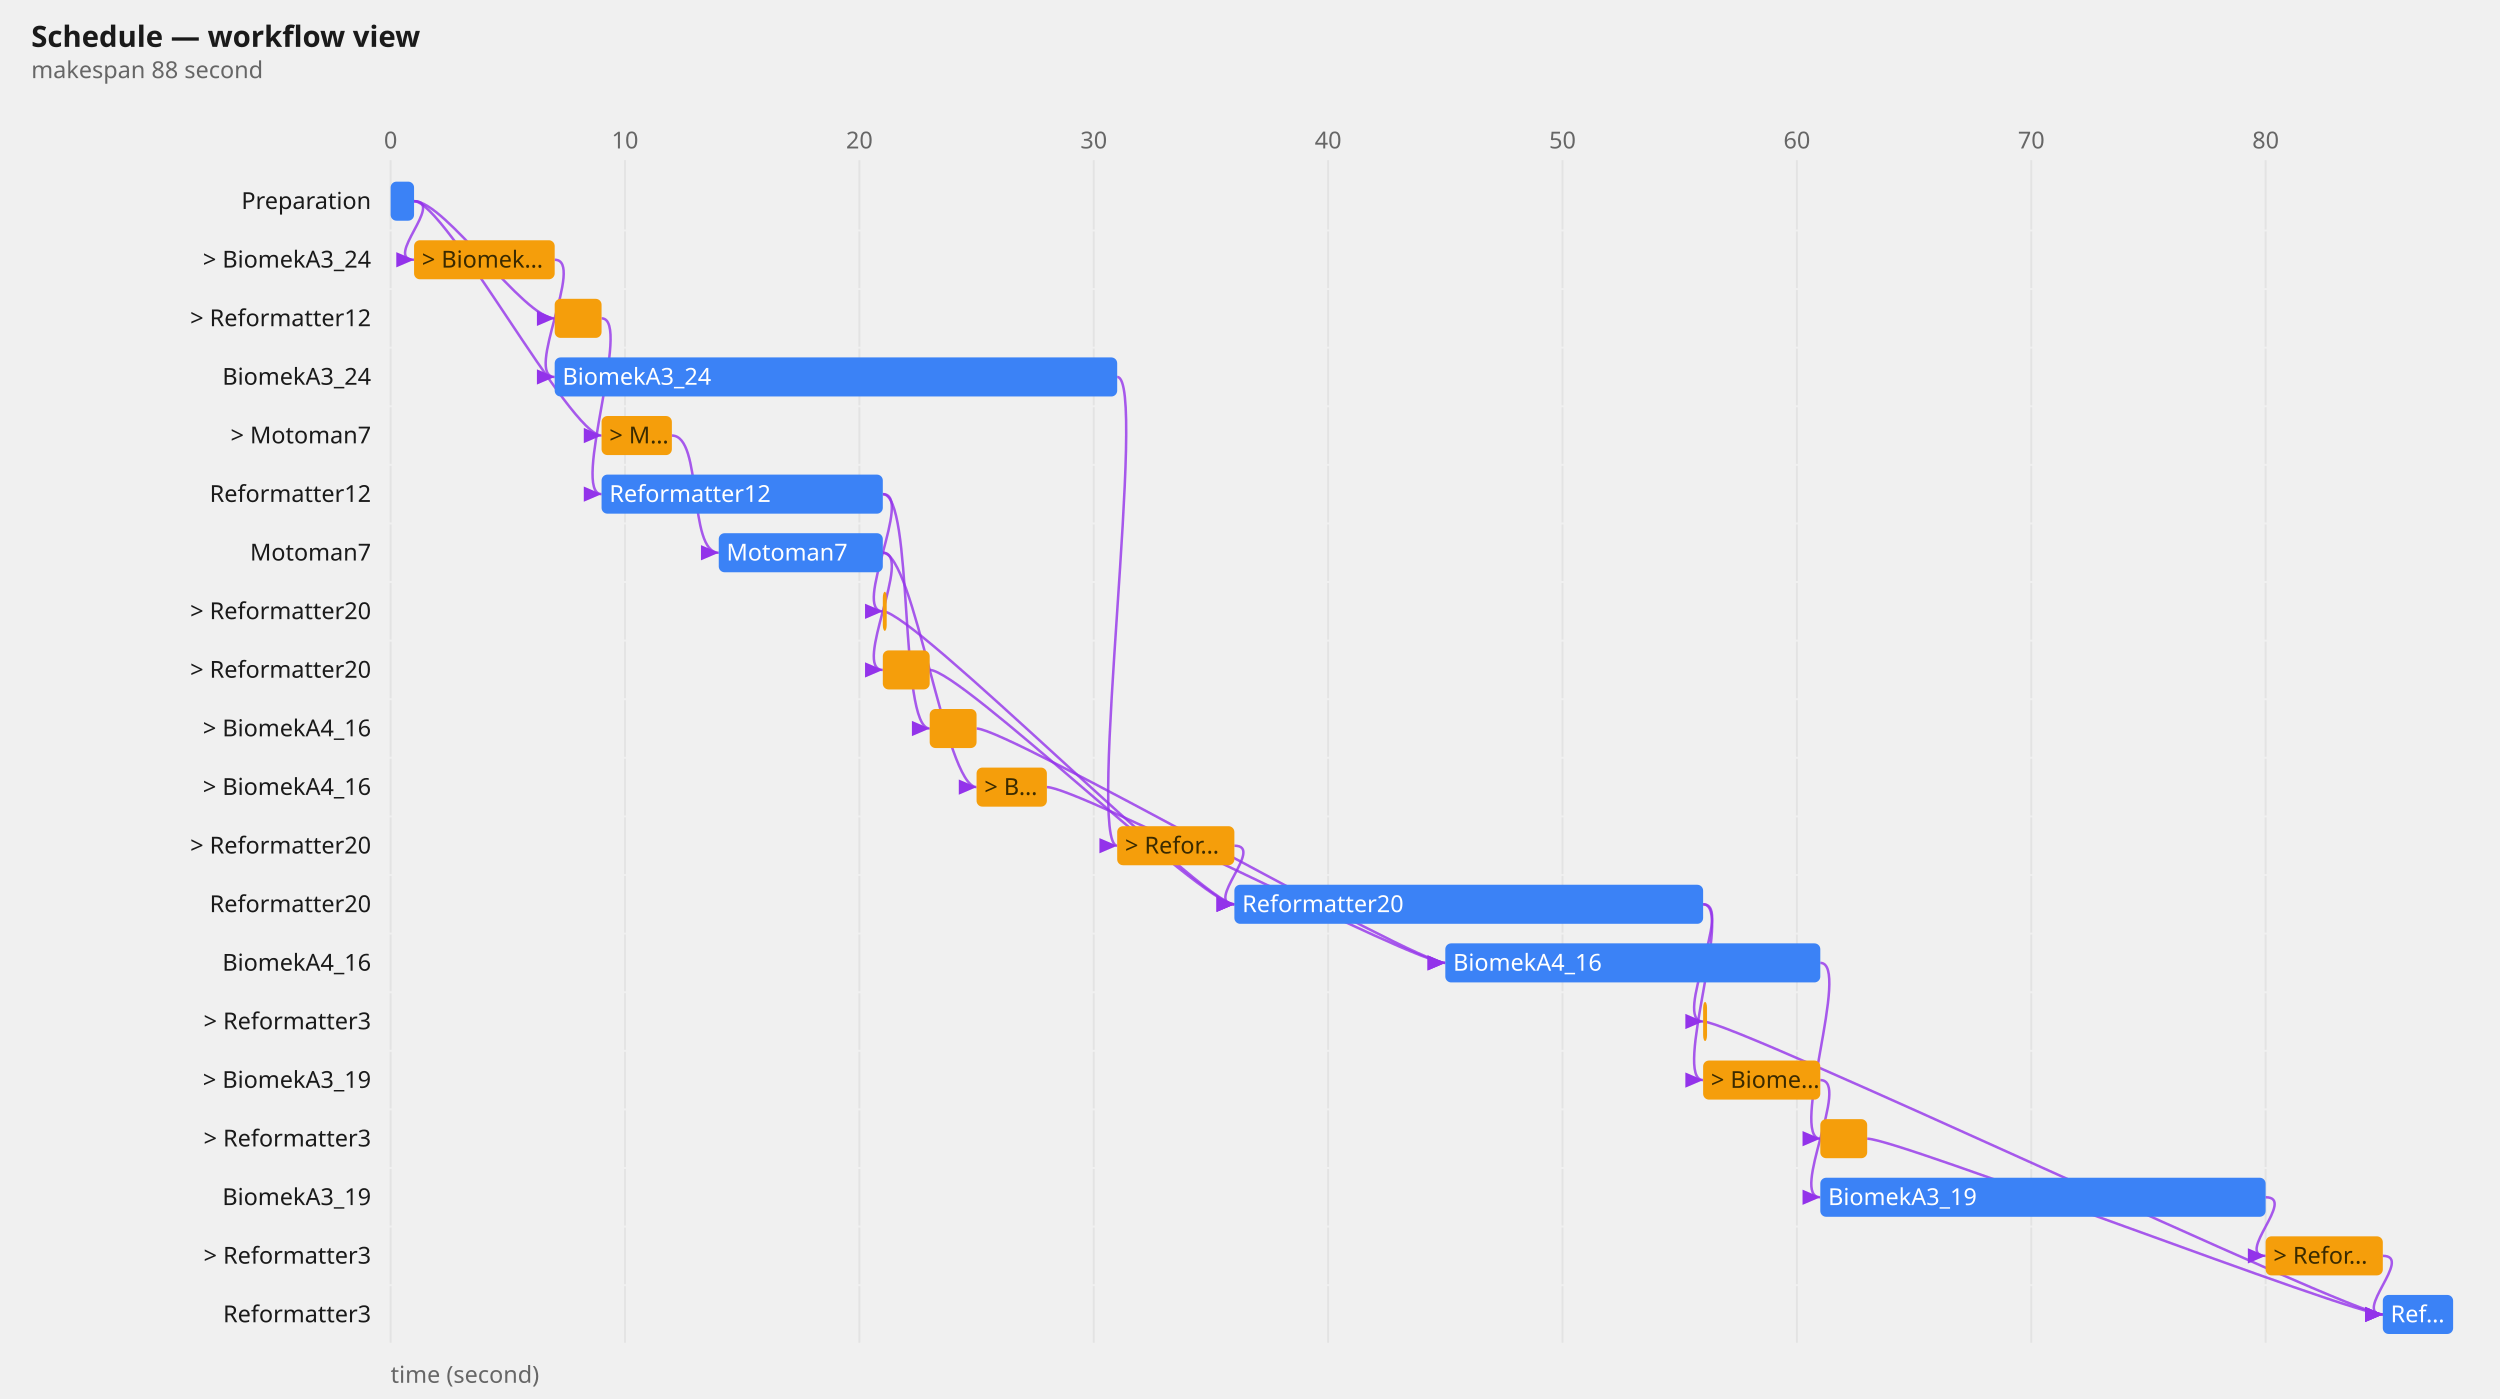
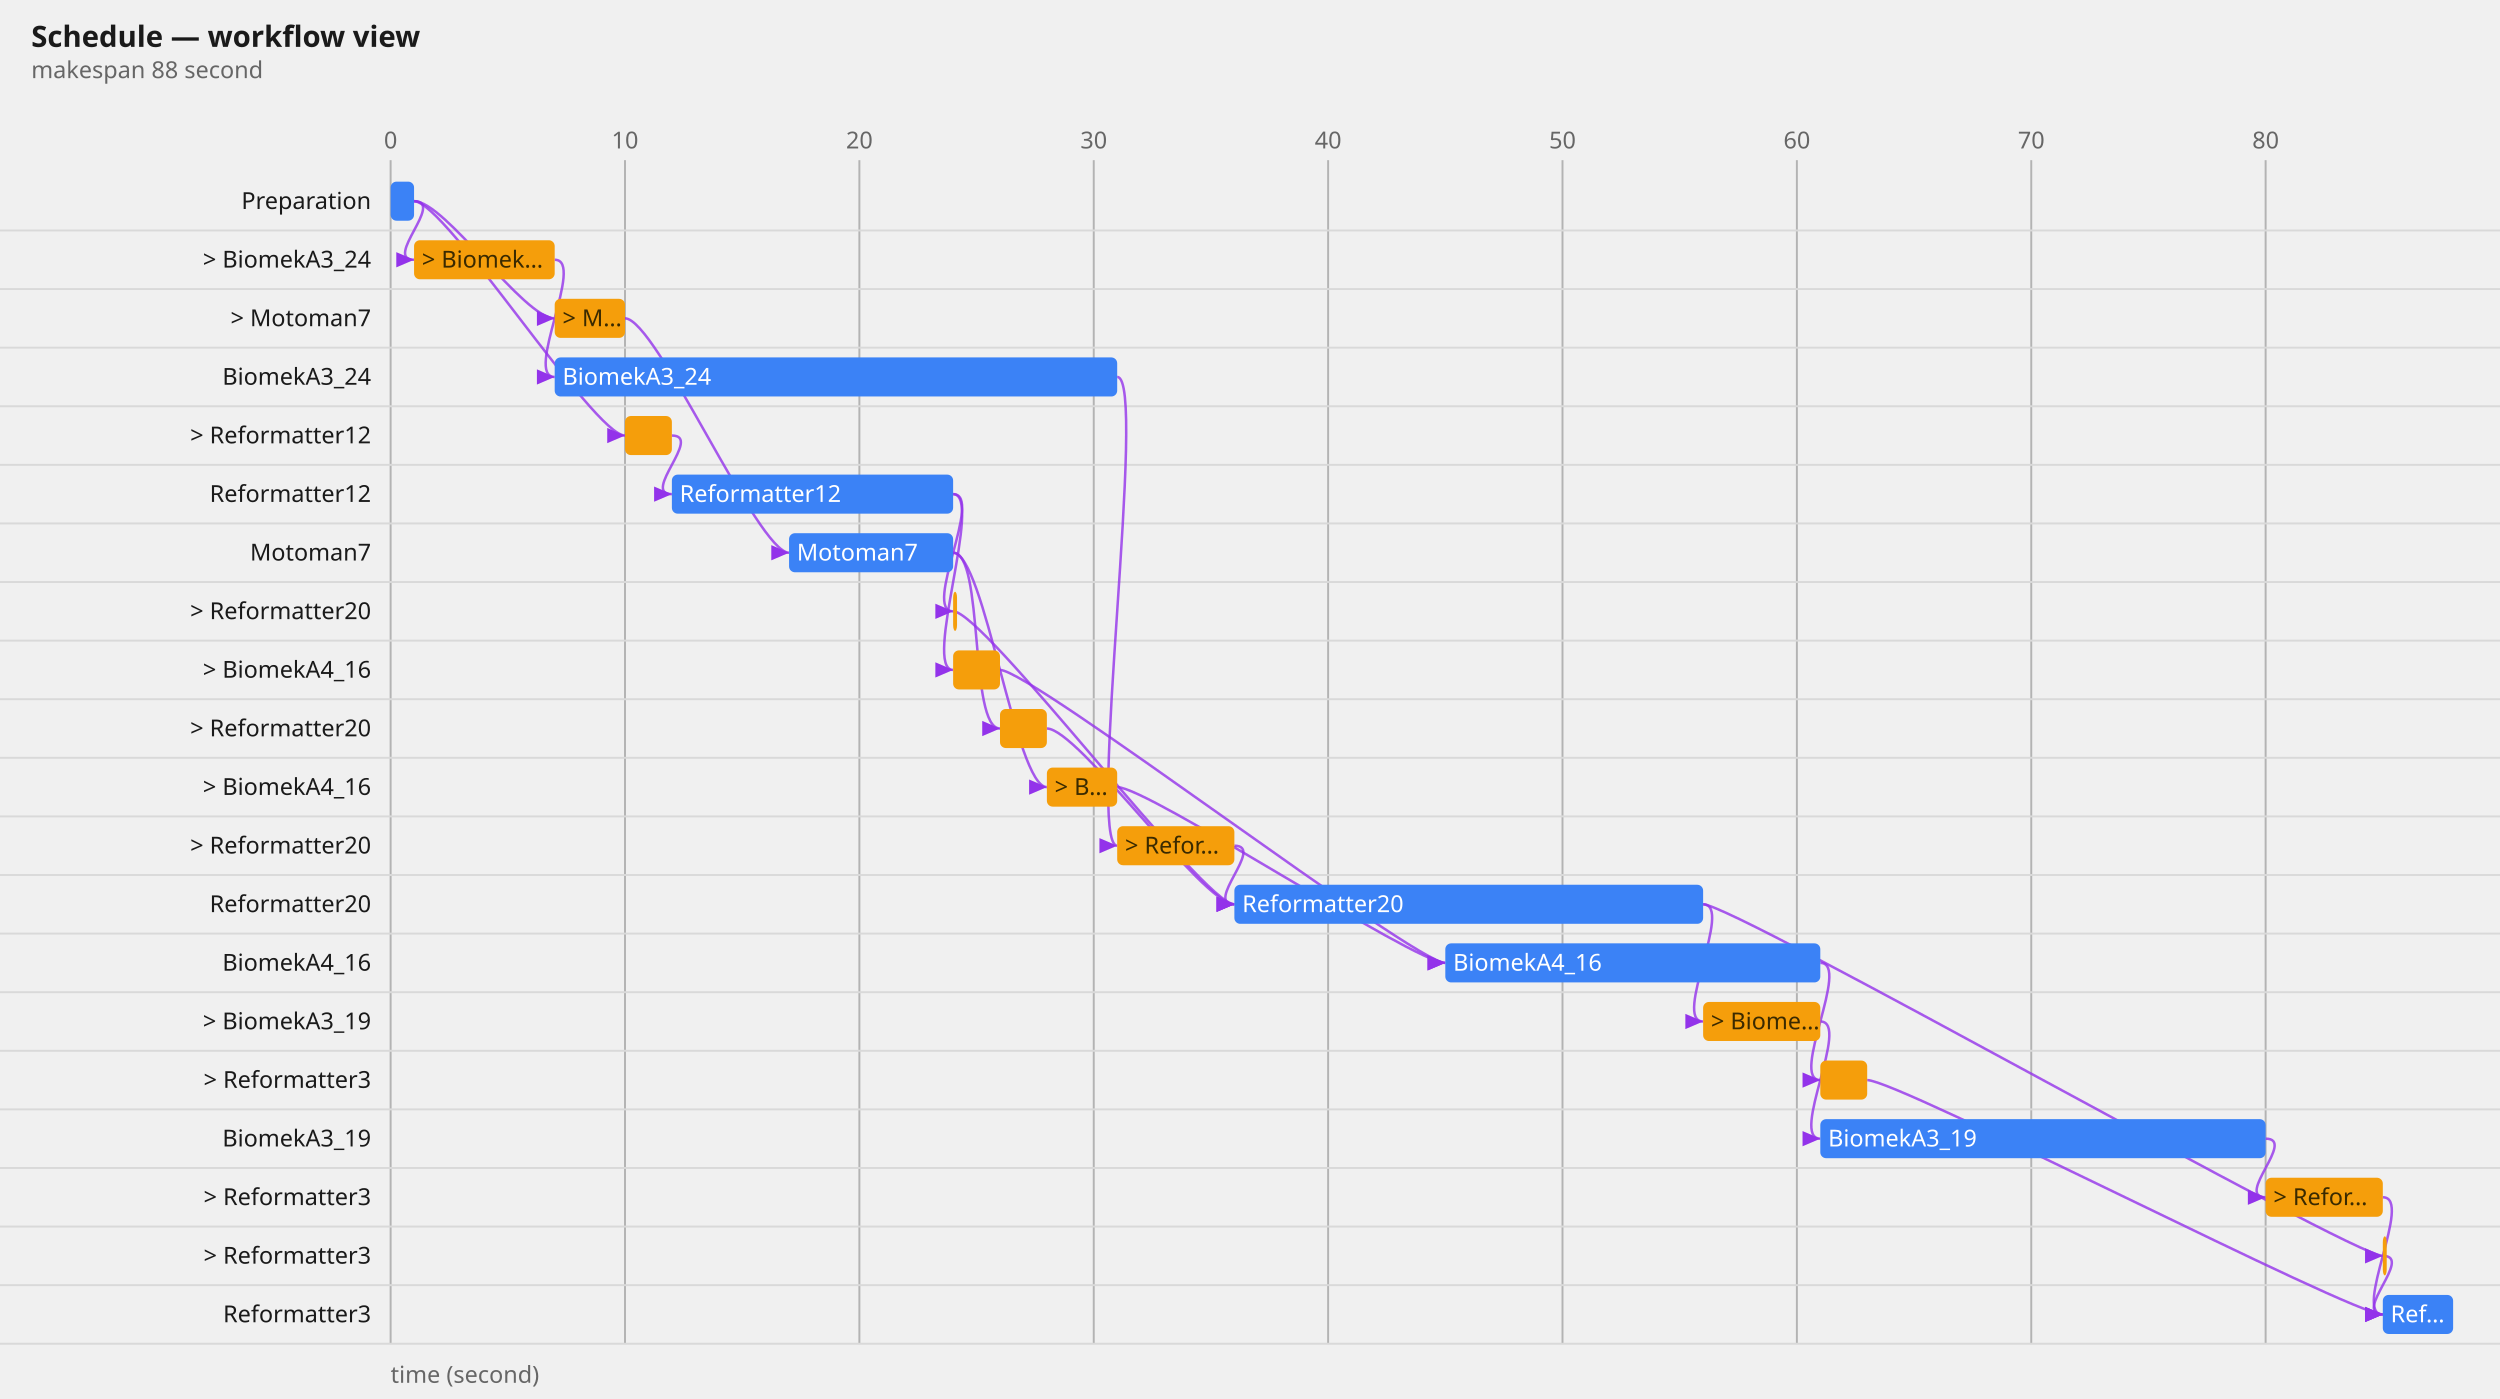
<svg xmlns="http://www.w3.org/2000/svg" viewBox="0 0 1280 716" width="1280" height="716" font-family="system-ui, sans-serif" font-size="12">
  <text fill="#1a1a1a" font-size="15" font-weight="600" x="16" y="24">Schedule — workflow view</text>
  <text fill="#666666" x="16" y="40">makespan 88 second</text>
  <defs>
    <marker id="ah" markerWidth="8" markerHeight="8" refX="7" refY="3" orient="auto">
      <path d="M0,0 L7,3 L0,6 Z" fill="#9333ea" />
    </marker>
  </defs>
  <g transform="translate(0,48)">
-     <line stroke="#e3e3e3" stroke-width="1" x1="200.0" y1="34.0" x2="200.0" y2="640.0" />
+     <line stroke="#b3b3b3" stroke-width="1" x1="200.0" y1="34.0" x2="200.0" y2="640.0" />
    <text fill="#666666" x="200.0" y="28.0" text-anchor="middle">0</text>
-     <line stroke="#e3e3e3" stroke-width="1" x1="320.0" y1="34.0" x2="320.0" y2="640.0" />
+     <line stroke="#b3b3b3" stroke-width="1" x1="320.0" y1="34.0" x2="320.0" y2="640.0" />
    <text fill="#666666" x="320.0" y="28.0" text-anchor="middle">10</text>
-     <line stroke="#e3e3e3" stroke-width="1" x1="440.0" y1="34.0" x2="440.0" y2="640.0" />
+     <line stroke="#b3b3b3" stroke-width="1" x1="440.0" y1="34.0" x2="440.0" y2="640.0" />
    <text fill="#666666" x="440.0" y="28.0" text-anchor="middle">20</text>
-     <line stroke="#e3e3e3" stroke-width="1" x1="560.0" y1="34.0" x2="560.0" y2="640.0" />
+     <line stroke="#b3b3b3" stroke-width="1" x1="560.0" y1="34.0" x2="560.0" y2="640.0" />
    <text fill="#666666" x="560.0" y="28.0" text-anchor="middle">30</text>
-     <line stroke="#e3e3e3" stroke-width="1" x1="680.0" y1="34.0" x2="680.0" y2="640.0" />
+     <line stroke="#b3b3b3" stroke-width="1" x1="680.0" y1="34.0" x2="680.0" y2="640.0" />
    <text fill="#666666" x="680.0" y="28.0" text-anchor="middle">40</text>
-     <line stroke="#e3e3e3" stroke-width="1" x1="800.0" y1="34.0" x2="800.0" y2="640.0" />
+     <line stroke="#b3b3b3" stroke-width="1" x1="800.0" y1="34.0" x2="800.0" y2="640.0" />
    <text fill="#666666" x="800.0" y="28.0" text-anchor="middle">50</text>
-     <line stroke="#e3e3e3" stroke-width="1" x1="920.0" y1="34.0" x2="920.0" y2="640.0" />
+     <line stroke="#b3b3b3" stroke-width="1" x1="920.0" y1="34.0" x2="920.0" y2="640.0" />
    <text fill="#666666" x="920.0" y="28.0" text-anchor="middle">60</text>
-     <line stroke="#e3e3e3" stroke-width="1" x1="1040.0" y1="34.0" x2="1040.0" y2="640.0" />
+     <line stroke="#b3b3b3" stroke-width="1" x1="1040.0" y1="34.0" x2="1040.0" y2="640.0" />
    <text fill="#666666" x="1040.0" y="28.0" text-anchor="middle">70</text>
-     <line stroke="#e3e3e3" stroke-width="1" x1="1160.0" y1="34.0" x2="1160.0" y2="640.0" />
+     <line stroke="#b3b3b3" stroke-width="1" x1="1160.0" y1="34.0" x2="1160.0" y2="640.0" />
    <text fill="#666666" x="1160.0" y="28.0" text-anchor="middle">80</text>
    <text fill="#666666" x="200.0" y="660.0">time (second)</text>
-     <line stroke="#f0f0f0" stroke-width="1" x1="0" y1="70.0" x2="1280.0" y2="70.0" />
+     <line stroke="#d9d9d9" stroke-width="1" x1="0" y1="70.0" x2="1280.0" y2="70.0" />
    <text fill="#1a1a1a" x="190.0" y="59.0" text-anchor="end">Preparation</text>
-     <line stroke="#f0f0f0" stroke-width="1" x1="0" y1="100.0" x2="1280.0" y2="100.0" />
+     <line stroke="#d9d9d9" stroke-width="1" x1="0" y1="100.0" x2="1280.0" y2="100.0" />
    <text fill="#1a1a1a" x="190.0" y="89.0" text-anchor="end">&gt; BiomekA3_24</text>
-     <line stroke="#f0f0f0" stroke-width="1" x1="0" y1="130.0" x2="1280.0" y2="130.0" />
-     <text fill="#1a1a1a" x="190.0" y="119.0" text-anchor="end">&gt; Reformatter12</text>
-     <line stroke="#f0f0f0" stroke-width="1" x1="0" y1="160.0" x2="1280.0" y2="160.0" />
+     <line stroke="#d9d9d9" stroke-width="1" x1="0" y1="130.0" x2="1280.0" y2="130.0" />
+     <text fill="#1a1a1a" x="190.0" y="119.0" text-anchor="end">&gt; Motoman7</text>
+     <line stroke="#d9d9d9" stroke-width="1" x1="0" y1="160.0" x2="1280.0" y2="160.0" />
    <text fill="#1a1a1a" x="190.0" y="149.0" text-anchor="end">BiomekA3_24</text>
-     <line stroke="#f0f0f0" stroke-width="1" x1="0" y1="190.0" x2="1280.0" y2="190.0" />
-     <text fill="#1a1a1a" x="190.0" y="179.0" text-anchor="end">&gt; Motoman7</text>
-     <line stroke="#f0f0f0" stroke-width="1" x1="0" y1="220.0" x2="1280.0" y2="220.0" />
+     <line stroke="#d9d9d9" stroke-width="1" x1="0" y1="190.0" x2="1280.0" y2="190.0" />
+     <text fill="#1a1a1a" x="190.0" y="179.0" text-anchor="end">&gt; Reformatter12</text>
+     <line stroke="#d9d9d9" stroke-width="1" x1="0" y1="220.0" x2="1280.0" y2="220.0" />
    <text fill="#1a1a1a" x="190.0" y="209.0" text-anchor="end">Reformatter12</text>
-     <line stroke="#f0f0f0" stroke-width="1" x1="0" y1="250.0" x2="1280.0" y2="250.0" />
+     <line stroke="#d9d9d9" stroke-width="1" x1="0" y1="250.0" x2="1280.0" y2="250.0" />
    <text fill="#1a1a1a" x="190.0" y="239.0" text-anchor="end">Motoman7</text>
-     <line stroke="#f0f0f0" stroke-width="1" x1="0" y1="280.0" x2="1280.0" y2="280.0" />
+     <line stroke="#d9d9d9" stroke-width="1" x1="0" y1="280.0" x2="1280.0" y2="280.0" />
    <text fill="#1a1a1a" x="190.0" y="269.0" text-anchor="end">&gt; Reformatter20</text>
-     <line stroke="#f0f0f0" stroke-width="1" x1="0" y1="310.0" x2="1280.0" y2="310.0" />
-     <text fill="#1a1a1a" x="190.0" y="299.0" text-anchor="end">&gt; Reformatter20</text>
-     <line stroke="#f0f0f0" stroke-width="1" x1="0" y1="340.0" x2="1280.0" y2="340.0" />
-     <text fill="#1a1a1a" x="190.0" y="329.0" text-anchor="end">&gt; BiomekA4_16</text>
-     <line stroke="#f0f0f0" stroke-width="1" x1="0" y1="370.0" x2="1280.0" y2="370.0" />
+     <line stroke="#d9d9d9" stroke-width="1" x1="0" y1="310.0" x2="1280.0" y2="310.0" />
+     <text fill="#1a1a1a" x="190.0" y="299.0" text-anchor="end">&gt; BiomekA4_16</text>
+     <line stroke="#d9d9d9" stroke-width="1" x1="0" y1="340.0" x2="1280.0" y2="340.0" />
+     <text fill="#1a1a1a" x="190.0" y="329.0" text-anchor="end">&gt; Reformatter20</text>
+     <line stroke="#d9d9d9" stroke-width="1" x1="0" y1="370.0" x2="1280.0" y2="370.0" />
    <text fill="#1a1a1a" x="190.0" y="359.0" text-anchor="end">&gt; BiomekA4_16</text>
-     <line stroke="#f0f0f0" stroke-width="1" x1="0" y1="400.0" x2="1280.0" y2="400.0" />
+     <line stroke="#d9d9d9" stroke-width="1" x1="0" y1="400.0" x2="1280.0" y2="400.0" />
    <text fill="#1a1a1a" x="190.0" y="389.0" text-anchor="end">&gt; Reformatter20</text>
-     <line stroke="#f0f0f0" stroke-width="1" x1="0" y1="430.0" x2="1280.0" y2="430.0" />
+     <line stroke="#d9d9d9" stroke-width="1" x1="0" y1="430.0" x2="1280.0" y2="430.0" />
    <text fill="#1a1a1a" x="190.0" y="419.0" text-anchor="end">Reformatter20</text>
-     <line stroke="#f0f0f0" stroke-width="1" x1="0" y1="460.0" x2="1280.0" y2="460.0" />
+     <line stroke="#d9d9d9" stroke-width="1" x1="0" y1="460.0" x2="1280.0" y2="460.0" />
    <text fill="#1a1a1a" x="190.0" y="449.0" text-anchor="end">BiomekA4_16</text>
-     <line stroke="#f0f0f0" stroke-width="1" x1="0" y1="490.0" x2="1280.0" y2="490.0" />
-     <text fill="#1a1a1a" x="190.0" y="479.0" text-anchor="end">&gt; Reformatter3</text>
-     <line stroke="#f0f0f0" stroke-width="1" x1="0" y1="520.0" x2="1280.0" y2="520.0" />
-     <text fill="#1a1a1a" x="190.0" y="509.0" text-anchor="end">&gt; BiomekA3_19</text>
-     <line stroke="#f0f0f0" stroke-width="1" x1="0" y1="550.0" x2="1280.0" y2="550.0" />
-     <text fill="#1a1a1a" x="190.0" y="539.0" text-anchor="end">&gt; Reformatter3</text>
-     <line stroke="#f0f0f0" stroke-width="1" x1="0" y1="580.0" x2="1280.0" y2="580.0" />
-     <text fill="#1a1a1a" x="190.0" y="569.0" text-anchor="end">BiomekA3_19</text>
-     <line stroke="#f0f0f0" stroke-width="1" x1="0" y1="610.0" x2="1280.0" y2="610.0" />
+     <line stroke="#d9d9d9" stroke-width="1" x1="0" y1="490.0" x2="1280.0" y2="490.0" />
+     <text fill="#1a1a1a" x="190.0" y="479.0" text-anchor="end">&gt; BiomekA3_19</text>
+     <line stroke="#d9d9d9" stroke-width="1" x1="0" y1="520.0" x2="1280.0" y2="520.0" />
+     <text fill="#1a1a1a" x="190.0" y="509.0" text-anchor="end">&gt; Reformatter3</text>
+     <line stroke="#d9d9d9" stroke-width="1" x1="0" y1="550.0" x2="1280.0" y2="550.0" />
+     <text fill="#1a1a1a" x="190.0" y="539.0" text-anchor="end">BiomekA3_19</text>
+     <line stroke="#d9d9d9" stroke-width="1" x1="0" y1="580.0" x2="1280.0" y2="580.0" />
+     <text fill="#1a1a1a" x="190.0" y="569.0" text-anchor="end">&gt; Reformatter3</text>
+     <line stroke="#d9d9d9" stroke-width="1" x1="0" y1="610.0" x2="1280.0" y2="610.0" />
    <text fill="#1a1a1a" x="190.0" y="599.0" text-anchor="end">&gt; Reformatter3</text>
-     <line stroke="#f0f0f0" stroke-width="1" x1="0" y1="640.0" x2="1280.0" y2="640.0" />
+     <line stroke="#d9d9d9" stroke-width="1" x1="0" y1="640.0" x2="1280.0" y2="640.0" />
    <text fill="#1a1a1a" x="190.0" y="629.0" text-anchor="end">Reformatter3</text>
    <path fill="none" stroke="#9333ea" stroke-width="1.3" stroke-opacity="0.8" d="M212.0,55.0 C228.0,55.0 196.0,85.0 212.0,85.0" marker-end="url(#ah)" />
    <path fill="none" stroke="#9333ea" stroke-width="1.3" stroke-opacity="0.8" d="M284.0,85.0 C300.0,85.0 268.0,145.0 284.0,145.0" marker-end="url(#ah)" />
    <path fill="none" stroke="#9333ea" stroke-width="1.3" stroke-opacity="0.8" d="M212.0,55.0 C228.0,55.0 268.0,115.0 284.0,115.0" marker-end="url(#ah)" />
-     <path fill="none" stroke="#9333ea" stroke-width="1.3" stroke-opacity="0.8" d="M308.0,115.0 C324.0,115.0 292.0,205.0 308.0,205.0" marker-end="url(#ah)" />
-     <path fill="none" stroke="#9333ea" stroke-width="1.3" stroke-opacity="0.8" d="M212.0,55.0 C228.0,55.0 292.0,175.0 308.0,175.0" marker-end="url(#ah)" />
-     <path fill="none" stroke="#9333ea" stroke-width="1.3" stroke-opacity="0.8" d="M344.0,175.0 C360.0,175.0 352.0,235.0 368.0,235.0" marker-end="url(#ah)" />
-     <path fill="none" stroke="#9333ea" stroke-width="1.3" stroke-opacity="0.8" d="M452.0,205.0 C468.0,205.0 436.0,265.0 452.0,265.0" marker-end="url(#ah)" />
-     <path fill="none" stroke="#9333ea" stroke-width="1.3" stroke-opacity="0.8" d="M452.0,265.0 C468.0,265.0 616.0,415.0 632.0,415.0" marker-end="url(#ah)" />
-     <path fill="none" stroke="#9333ea" stroke-width="1.3" stroke-opacity="0.8" d="M452.0,235.0 C468.0,235.0 436.0,295.0 452.0,295.0" marker-end="url(#ah)" />
-     <path fill="none" stroke="#9333ea" stroke-width="1.3" stroke-opacity="0.8" d="M476.0,295.0 C492.0,295.0 616.0,415.0 632.0,415.0" marker-end="url(#ah)" />
-     <path fill="none" stroke="#9333ea" stroke-width="1.3" stroke-opacity="0.8" d="M452.0,205.0 C468.0,205.0 460.0,325.0 476.0,325.0" marker-end="url(#ah)" />
-     <path fill="none" stroke="#9333ea" stroke-width="1.3" stroke-opacity="0.8" d="M500.0,325.0 C516.0,325.0 724.0,445.0 740.0,445.0" marker-end="url(#ah)" />
-     <path fill="none" stroke="#9333ea" stroke-width="1.3" stroke-opacity="0.8" d="M452.0,235.0 C468.0,235.0 484.0,355.0 500.0,355.0" marker-end="url(#ah)" />
-     <path fill="none" stroke="#9333ea" stroke-width="1.3" stroke-opacity="0.8" d="M536.0,355.0 C552.0,355.0 724.0,445.0 740.0,445.0" marker-end="url(#ah)" />
+     <path fill="none" stroke="#9333ea" stroke-width="1.3" stroke-opacity="0.8" d="M320.0,115.0 C336.0,115.0 388.0,235.0 404.0,235.0" marker-end="url(#ah)" />
+     <path fill="none" stroke="#9333ea" stroke-width="1.3" stroke-opacity="0.8" d="M212.0,55.0 C228.0,55.0 304.0,175.0 320.0,175.0" marker-end="url(#ah)" />
+     <path fill="none" stroke="#9333ea" stroke-width="1.3" stroke-opacity="0.8" d="M344.0,175.0 C360.0,175.0 328.0,205.0 344.0,205.0" marker-end="url(#ah)" />
+     <path fill="none" stroke="#9333ea" stroke-width="1.3" stroke-opacity="0.8" d="M488.0,205.0 C504.0,205.0 472.0,265.0 488.0,265.0" marker-end="url(#ah)" />
+     <path fill="none" stroke="#9333ea" stroke-width="1.3" stroke-opacity="0.8" d="M488.0,265.0 C504.0,265.0 616.0,415.0 632.0,415.0" marker-end="url(#ah)" />
+     <path fill="none" stroke="#9333ea" stroke-width="1.3" stroke-opacity="0.8" d="M488.0,205.0 C504.0,205.0 472.0,295.0 488.0,295.0" marker-end="url(#ah)" />
+     <path fill="none" stroke="#9333ea" stroke-width="1.3" stroke-opacity="0.8" d="M512.0,295.0 C528.0,295.0 724.0,445.0 740.0,445.0" marker-end="url(#ah)" />
+     <path fill="none" stroke="#9333ea" stroke-width="1.3" stroke-opacity="0.8" d="M488.0,235.0 C504.0,235.0 496.0,325.0 512.0,325.0" marker-end="url(#ah)" />
+     <path fill="none" stroke="#9333ea" stroke-width="1.3" stroke-opacity="0.8" d="M536.0,325.0 C552.0,325.0 616.0,415.0 632.0,415.0" marker-end="url(#ah)" />
+     <path fill="none" stroke="#9333ea" stroke-width="1.3" stroke-opacity="0.8" d="M488.0,235.0 C504.0,235.0 520.0,355.0 536.0,355.0" marker-end="url(#ah)" />
+     <path fill="none" stroke="#9333ea" stroke-width="1.3" stroke-opacity="0.8" d="M572.0,355.0 C588.0,355.0 724.0,445.0 740.0,445.0" marker-end="url(#ah)" />
    <path fill="none" stroke="#9333ea" stroke-width="1.3" stroke-opacity="0.8" d="M572.0,145.0 C588.0,145.0 556.0,385.0 572.0,385.0" marker-end="url(#ah)" />
    <path fill="none" stroke="#9333ea" stroke-width="1.3" stroke-opacity="0.8" d="M632.0,385.0 C648.0,385.0 616.0,415.0 632.0,415.0" marker-end="url(#ah)" />
    <path fill="none" stroke="#9333ea" stroke-width="1.3" stroke-opacity="0.8" d="M872.0,415.0 C888.0,415.0 856.0,475.0 872.0,475.0" marker-end="url(#ah)" />
-     <path fill="none" stroke="#9333ea" stroke-width="1.3" stroke-opacity="0.8" d="M872.0,475.0 C888.0,475.0 1204.0,625.0 1220.0,625.0" marker-end="url(#ah)" />
-     <path fill="none" stroke="#9333ea" stroke-width="1.3" stroke-opacity="0.8" d="M872.0,415.0 C888.0,415.0 856.0,505.0 872.0,505.0" marker-end="url(#ah)" />
-     <path fill="none" stroke="#9333ea" stroke-width="1.3" stroke-opacity="0.8" d="M932.0,505.0 C948.0,505.0 916.0,565.0 932.0,565.0" marker-end="url(#ah)" />
-     <path fill="none" stroke="#9333ea" stroke-width="1.3" stroke-opacity="0.8" d="M932.0,445.0 C948.0,445.0 916.0,535.0 932.0,535.0" marker-end="url(#ah)" />
-     <path fill="none" stroke="#9333ea" stroke-width="1.3" stroke-opacity="0.8" d="M956.0,535.0 C972.0,535.0 1204.0,625.0 1220.0,625.0" marker-end="url(#ah)" />
-     <path fill="none" stroke="#9333ea" stroke-width="1.3" stroke-opacity="0.8" d="M1160.0,565.0 C1176.0,565.0 1144.0,595.0 1160.0,595.0" marker-end="url(#ah)" />
+     <path fill="none" stroke="#9333ea" stroke-width="1.3" stroke-opacity="0.8" d="M932.0,475.0 C948.0,475.0 916.0,535.0 932.0,535.0" marker-end="url(#ah)" />
+     <path fill="none" stroke="#9333ea" stroke-width="1.3" stroke-opacity="0.8" d="M932.0,445.0 C948.0,445.0 916.0,505.0 932.0,505.0" marker-end="url(#ah)" />
+     <path fill="none" stroke="#9333ea" stroke-width="1.3" stroke-opacity="0.8" d="M956.0,505.0 C972.0,505.0 1204.0,625.0 1220.0,625.0" marker-end="url(#ah)" />
+     <path fill="none" stroke="#9333ea" stroke-width="1.3" stroke-opacity="0.8" d="M1160.0,535.0 C1176.0,535.0 1144.0,565.0 1160.0,565.0" marker-end="url(#ah)" />
+     <path fill="none" stroke="#9333ea" stroke-width="1.3" stroke-opacity="0.8" d="M1220.0,565.0 C1236.0,565.0 1204.0,625.0 1220.0,625.0" marker-end="url(#ah)" />
+     <path fill="none" stroke="#9333ea" stroke-width="1.3" stroke-opacity="0.8" d="M872.0,415.0 C888.0,415.0 1204.0,595.0 1220.0,595.0" marker-end="url(#ah)" />
    <path fill="none" stroke="#9333ea" stroke-width="1.3" stroke-opacity="0.8" d="M1220.0,595.0 C1236.0,595.0 1204.0,625.0 1220.0,625.0" marker-end="url(#ah)" />
    <rect fill="#3b82f6" x="200.0" y="45.0" width="12.0" height="20" rx="3" />
    <rect fill="#f59e0b" x="212.0" y="75.0" width="72.0" height="20" rx="3" />
    <text fill="#3a2a00" x="216.0" y="89.0">&gt; Biomek…</text>
-     <rect fill="#f59e0b" x="284.0" y="105.0" width="24.0" height="20" rx="3" />
+     <rect fill="#f59e0b" x="284.0" y="105.0" width="36.0" height="20" rx="3" />
+     <text fill="#3a2a00" x="288.0" y="119.0">&gt; M…</text>
    <rect fill="#3b82f6" x="284.0" y="135.0" width="288.0" height="20" rx="3" />
    <text fill="#ffffff" x="288.0" y="149.0">BiomekA3_24</text>
-     <rect fill="#f59e0b" x="308.0" y="165.0" width="36.0" height="20" rx="3" />
-     <text fill="#3a2a00" x="312.0" y="179.0">&gt; M…</text>
-     <rect fill="#3b82f6" x="308.0" y="195.0" width="144.0" height="20" rx="3" />
-     <text fill="#ffffff" x="312.0" y="209.0">Reformatter12</text>
-     <rect fill="#3b82f6" x="368.0" y="225.0" width="84.0" height="20" rx="3" />
-     <text fill="#ffffff" x="372.0" y="239.0">Motoman7</text>
-     <rect fill="#f59e0b" x="452.0" y="255.0" width="2.0" height="20" rx="3" />
-     <rect fill="#f59e0b" x="452.0" y="285.0" width="24.0" height="20" rx="3" />
-     <rect fill="#f59e0b" x="476.0" y="315.0" width="24.0" height="20" rx="3" />
-     <rect fill="#f59e0b" x="500.0" y="345.0" width="36.0" height="20" rx="3" />
-     <text fill="#3a2a00" x="504.0" y="359.0">&gt; B…</text>
+     <rect fill="#f59e0b" x="320.0" y="165.0" width="24.0" height="20" rx="3" />
+     <rect fill="#3b82f6" x="344.0" y="195.0" width="144.0" height="20" rx="3" />
+     <text fill="#ffffff" x="348.0" y="209.0">Reformatter12</text>
+     <rect fill="#3b82f6" x="404.0" y="225.0" width="84.0" height="20" rx="3" />
+     <text fill="#ffffff" x="408.0" y="239.0">Motoman7</text>
+     <rect fill="#f59e0b" x="488.0" y="255.0" width="2.0" height="20" rx="3" />
+     <rect fill="#f59e0b" x="488.0" y="285.0" width="24.0" height="20" rx="3" />
+     <rect fill="#f59e0b" x="512.0" y="315.0" width="24.0" height="20" rx="3" />
+     <rect fill="#f59e0b" x="536.0" y="345.0" width="36.0" height="20" rx="3" />
+     <text fill="#3a2a00" x="540.0" y="359.0">&gt; B…</text>
    <rect fill="#f59e0b" x="572.0" y="375.0" width="60.0" height="20" rx="3" />
    <text fill="#3a2a00" x="576.0" y="389.0">&gt; Refor…</text>
    <rect fill="#3b82f6" x="632.0" y="405.0" width="240.0" height="20" rx="3" />
    <text fill="#ffffff" x="636.0" y="419.0">Reformatter20</text>
    <rect fill="#3b82f6" x="740.0" y="435.0" width="192.0" height="20" rx="3" />
    <text fill="#ffffff" x="744.0" y="449.0">BiomekA4_16</text>
-     <rect fill="#f59e0b" x="872.0" y="465.0" width="2.0" height="20" rx="3" />
-     <rect fill="#f59e0b" x="872.0" y="495.0" width="60.0" height="20" rx="3" />
-     <text fill="#3a2a00" x="876.0" y="509.0">&gt; Biome…</text>
-     <rect fill="#f59e0b" x="932.0" y="525.0" width="24.0" height="20" rx="3" />
-     <rect fill="#3b82f6" x="932.0" y="555.0" width="228.0" height="20" rx="3" />
-     <text fill="#ffffff" x="936.0" y="569.0">BiomekA3_19</text>
-     <rect fill="#f59e0b" x="1160.0" y="585.0" width="60.0" height="20" rx="3" />
-     <text fill="#3a2a00" x="1164.0" y="599.0">&gt; Refor…</text>
+     <rect fill="#f59e0b" x="872.0" y="465.0" width="60.0" height="20" rx="3" />
+     <text fill="#3a2a00" x="876.0" y="479.0">&gt; Biome…</text>
+     <rect fill="#f59e0b" x="932.0" y="495.0" width="24.0" height="20" rx="3" />
+     <rect fill="#3b82f6" x="932.0" y="525.0" width="228.0" height="20" rx="3" />
+     <text fill="#ffffff" x="936.0" y="539.0">BiomekA3_19</text>
+     <rect fill="#f59e0b" x="1160.0" y="555.0" width="60.0" height="20" rx="3" />
+     <text fill="#3a2a00" x="1164.0" y="569.0">&gt; Refor…</text>
+     <rect fill="#f59e0b" x="1220.0" y="585.0" width="2.0" height="20" rx="3" />
    <rect fill="#3b82f6" x="1220.0" y="615.0" width="36.0" height="20" rx="3" />
    <text fill="#ffffff" x="1224.0" y="629.0">Ref…</text>
  </g>
</svg>
